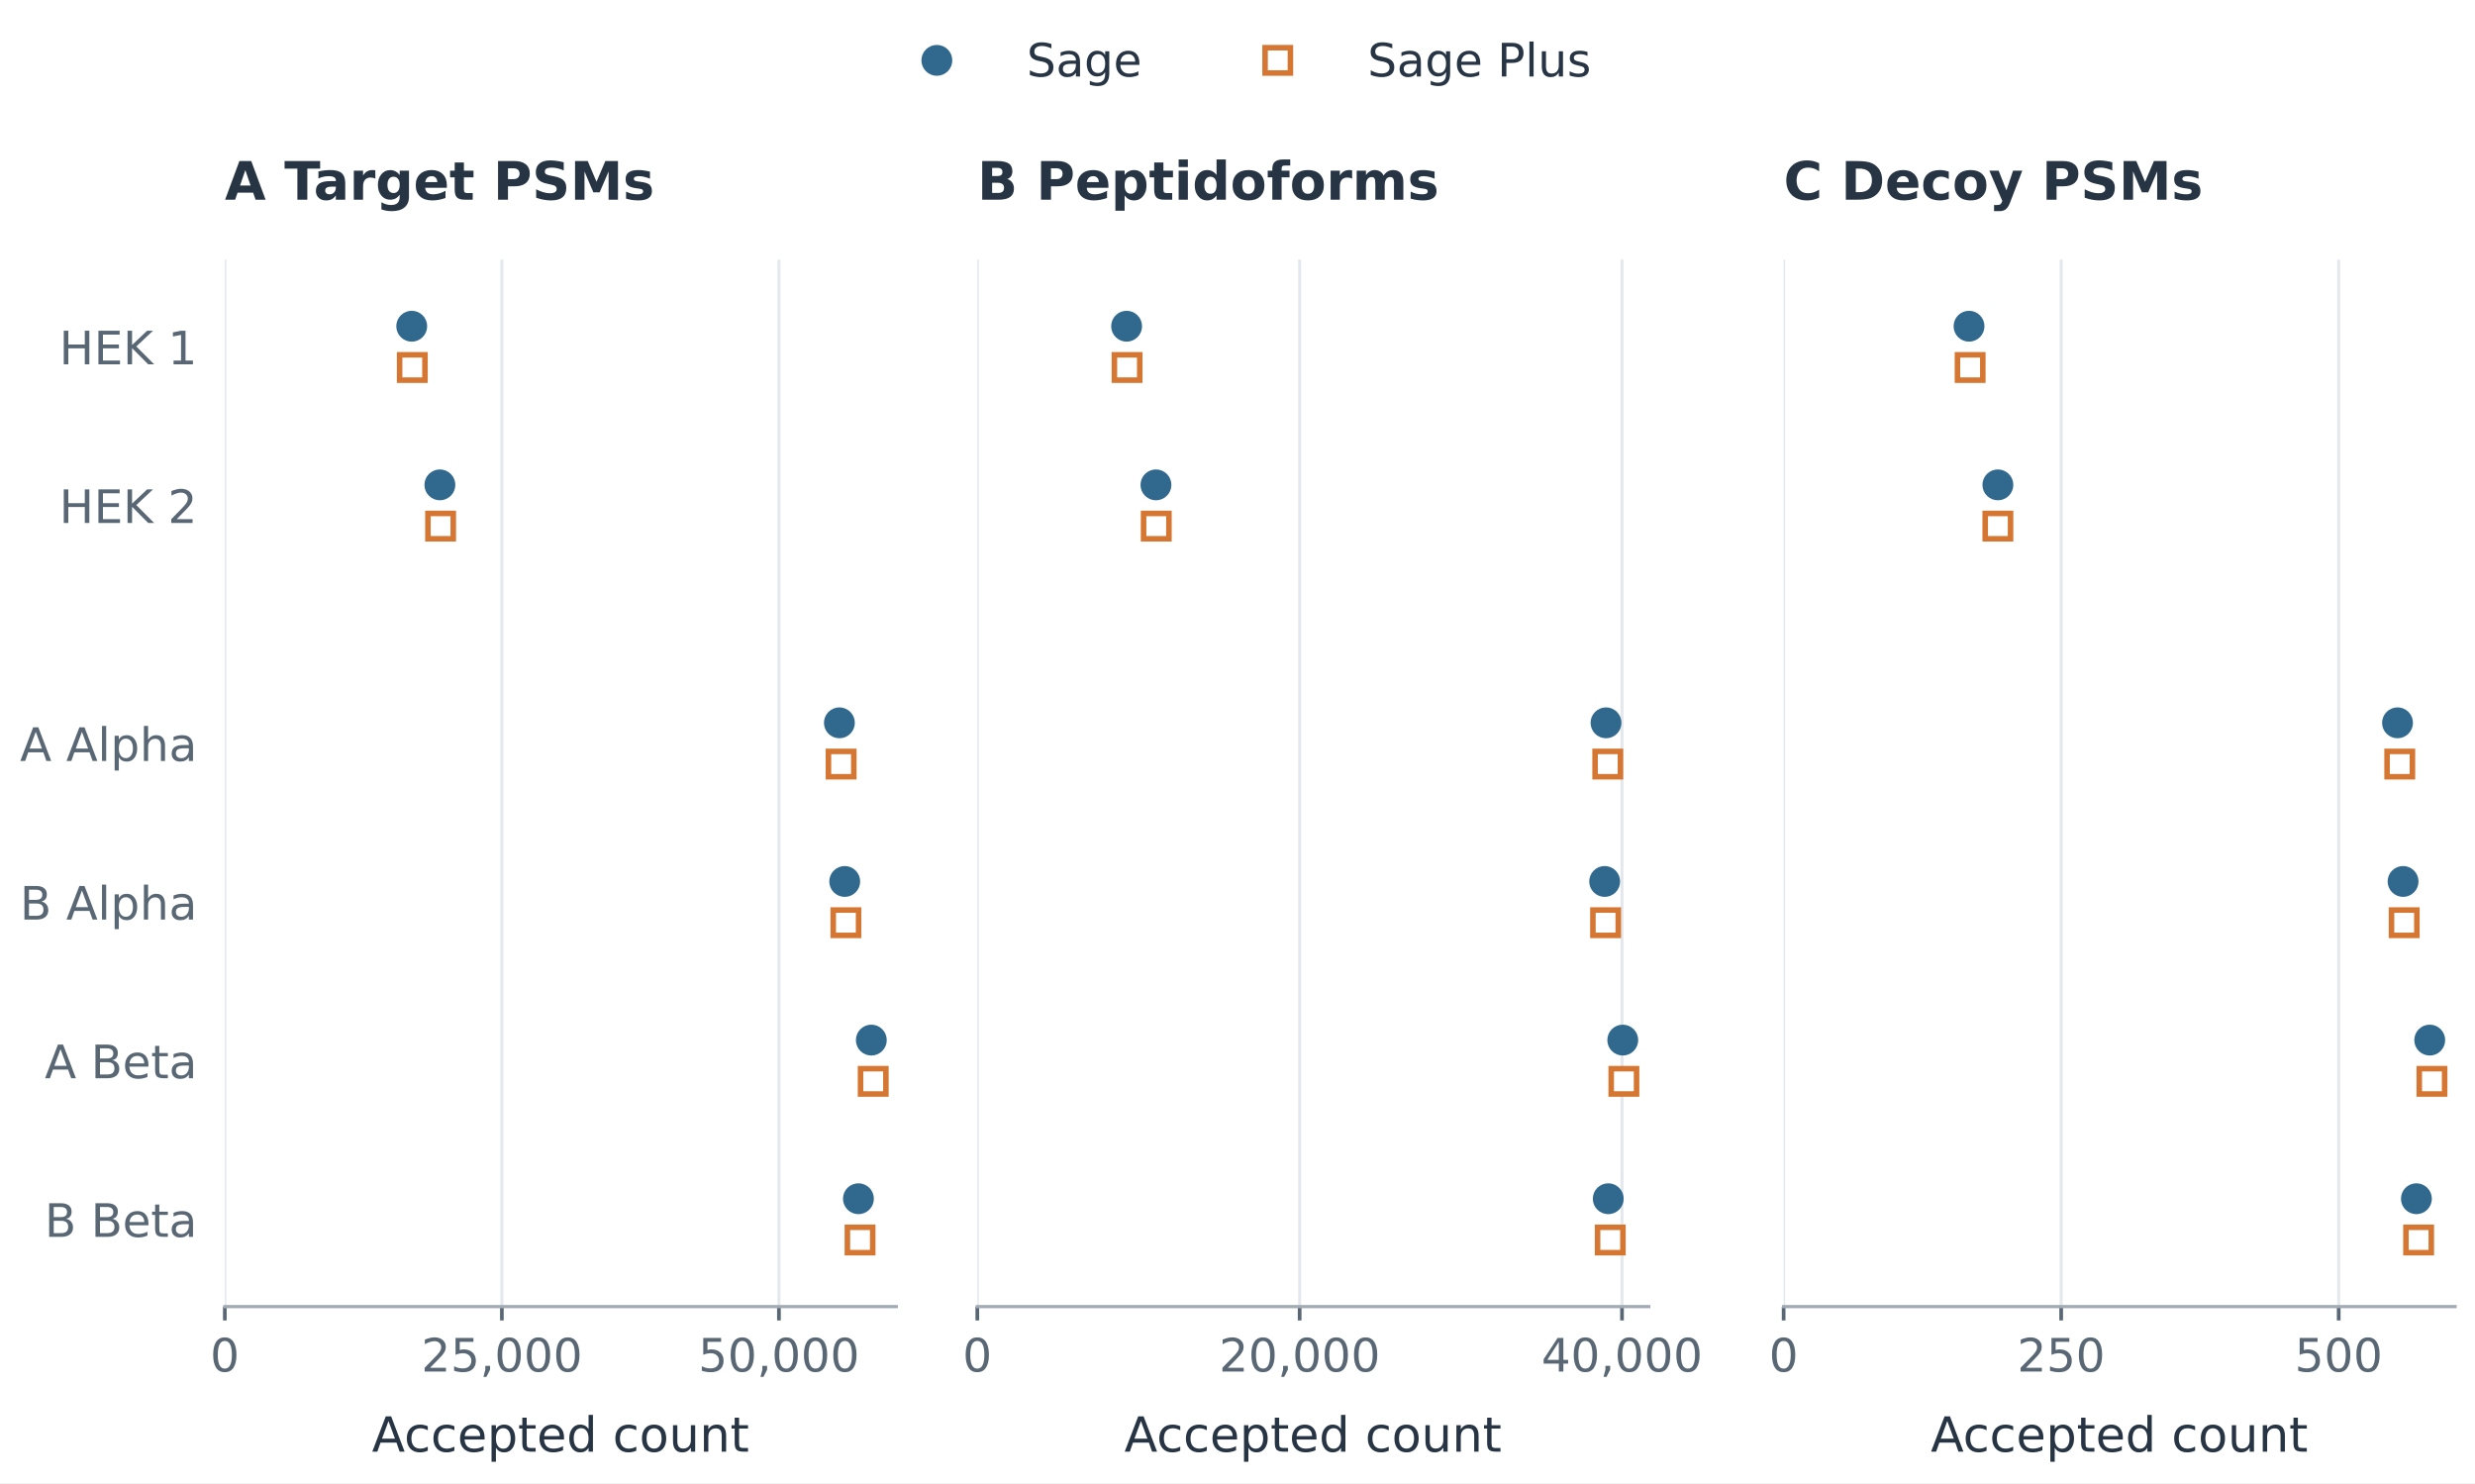
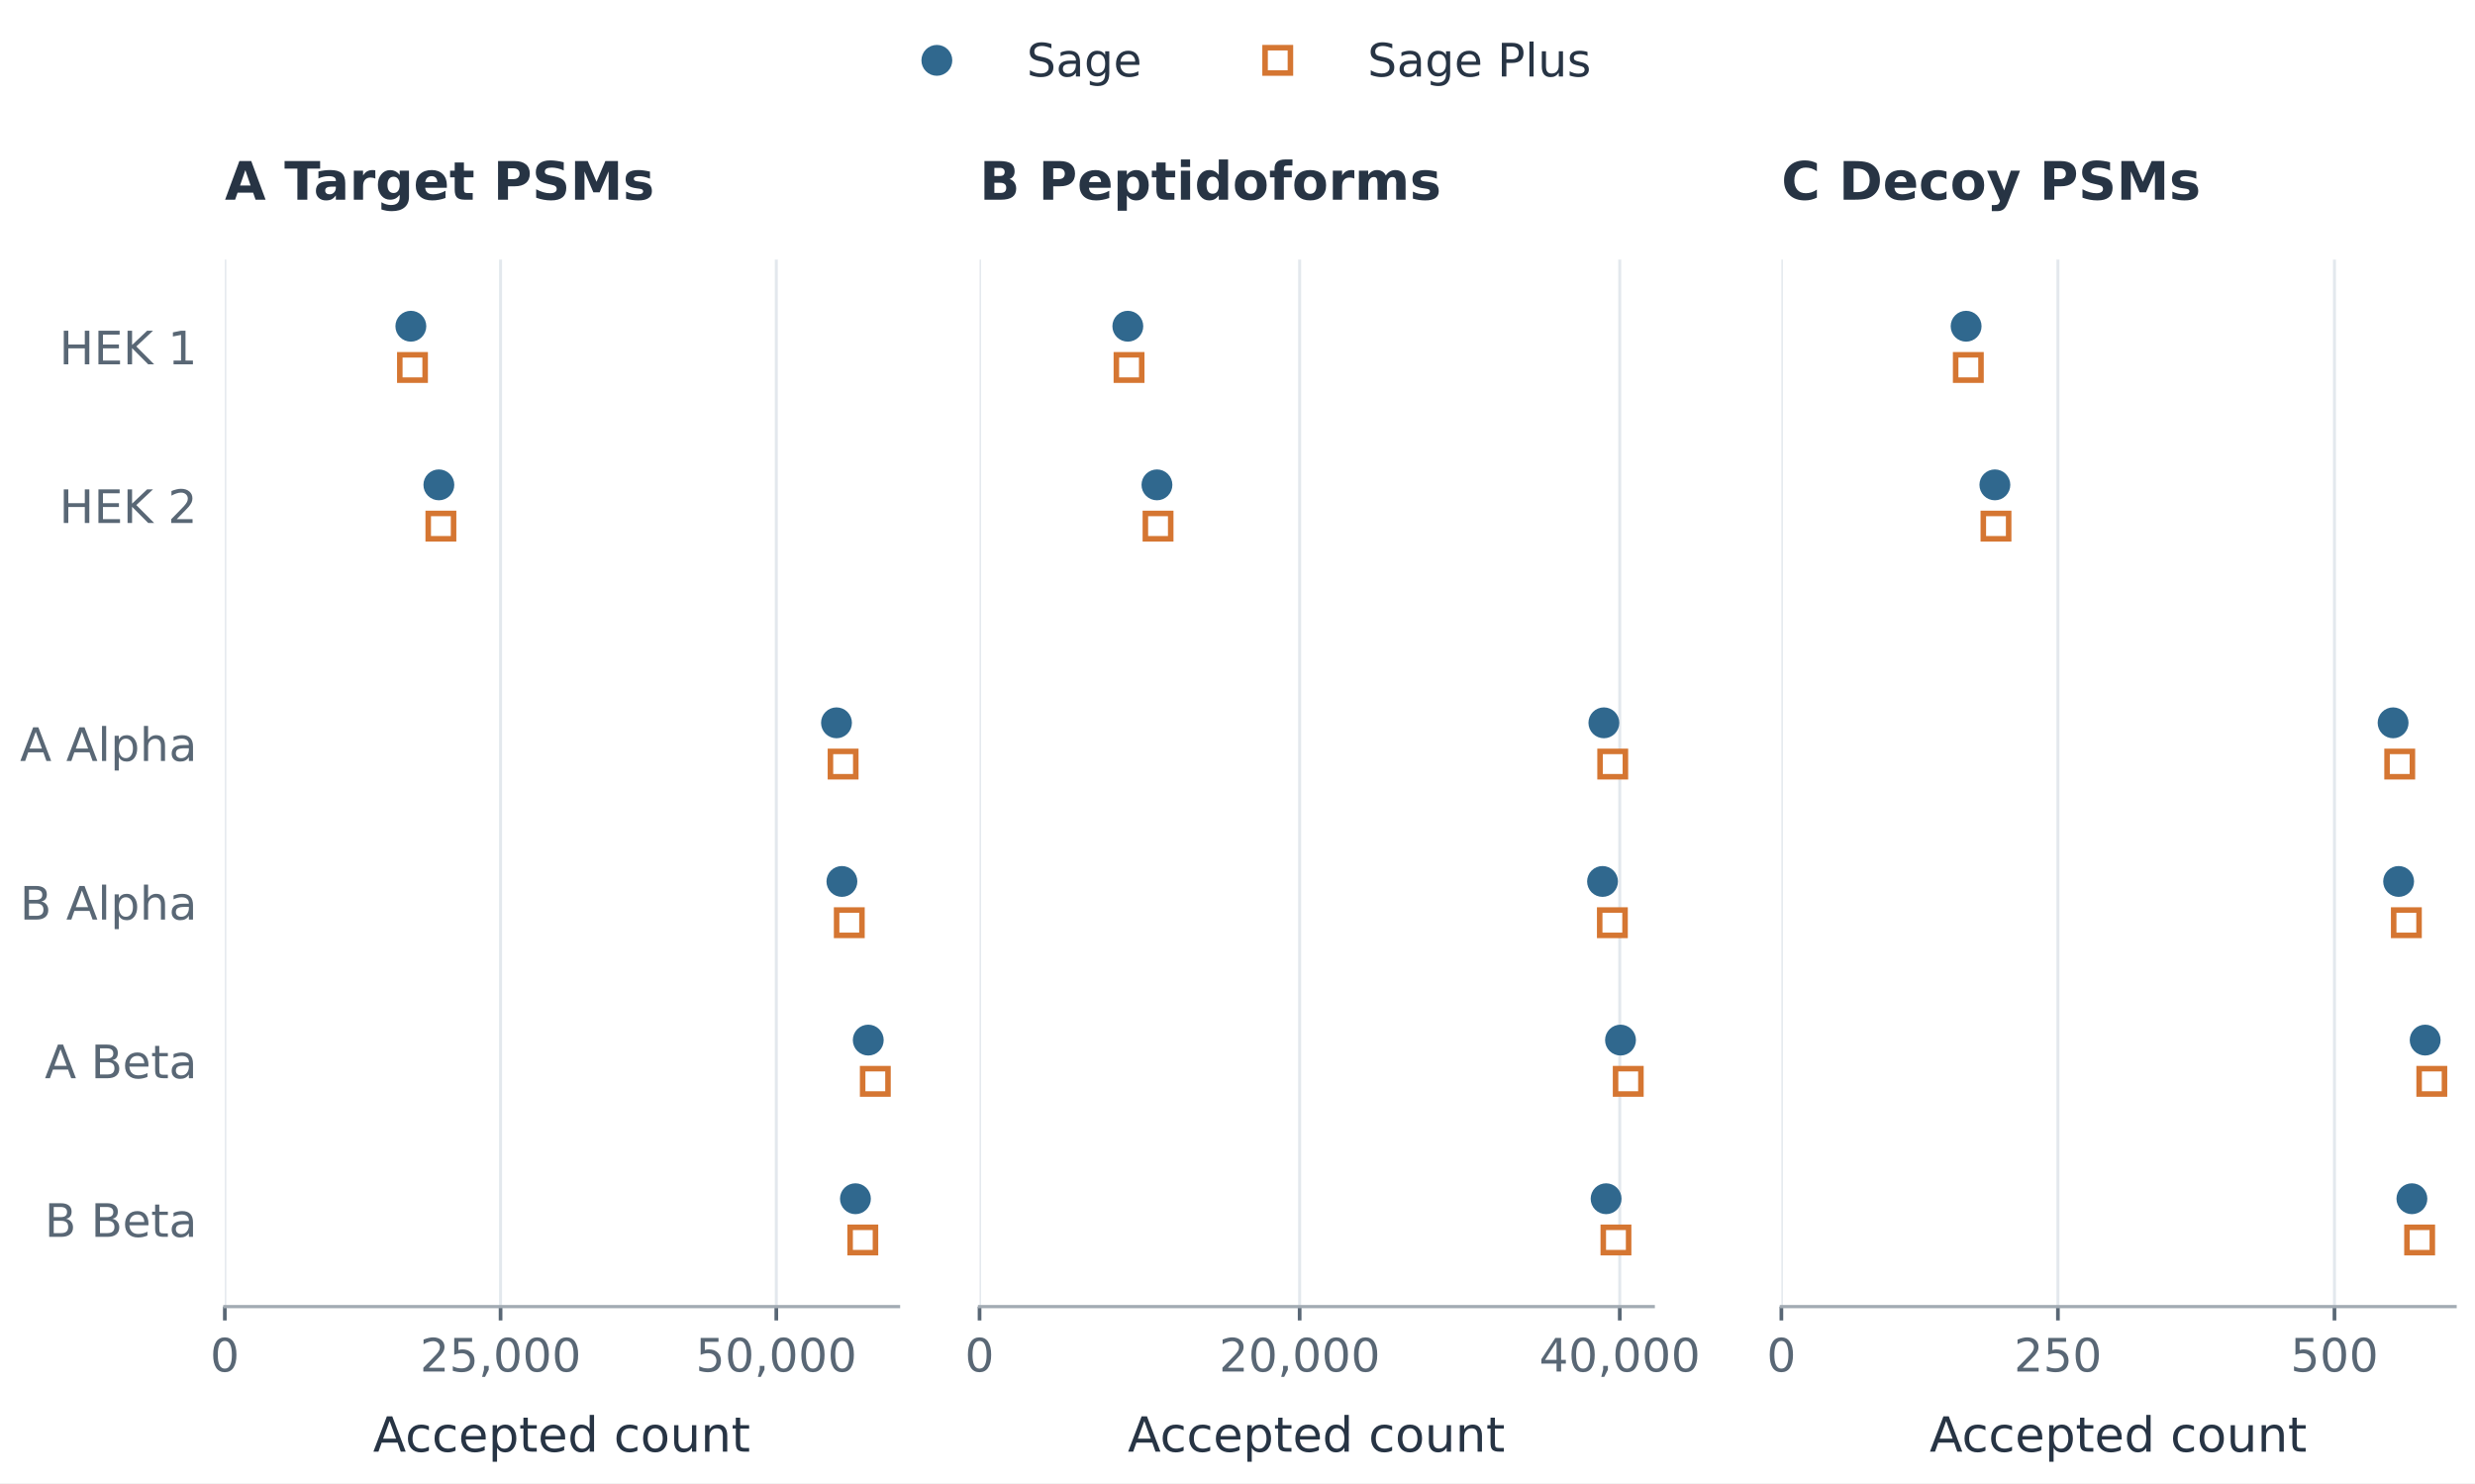
<svg xmlns="http://www.w3.org/2000/svg" xmlns:xlink="http://www.w3.org/1999/xlink" width="537.12pt" height="321.88pt" viewBox="0 0 537.12 321.88" version="1.1">
  <defs>
    <style type="text/css">*{stroke-linejoin: round; stroke-linecap: butt}</style>
  </defs>
  <g id="figure_1">
    <g id="patch_1">
      <path d="M 0 321.88  L 537.12 321.88  L 537.12 0  L 0 0  z " style="fill: #ffffff" />
    </g>
    <g id="axes_1">
      <g id="patch_2">
-         <path d="M 48.792 283.559  L 194.51 283.559  L 194.51 56.339  L 48.792 56.339  z " style="fill: #ffffff" />
+         <path d="M 48.792 283.559  L 194.999 283.559  L 194.999 56.339  L 48.792 56.339  z " style="fill: #ffffff" />
      </g>
      <g id="matplotlib.axis_1">
        <g id="xtick_1">
          <g id="line2d_1">
-             <path d="M 48.792 283.559  L 48.792 56.339  " clip-path="url(#p6afa63546a)" style="fill: none; stroke: #e3e8ed; stroke-width: 0.65; stroke-linecap: square" />
+             <path d="M 48.792 283.559  L 48.792 56.339  " clip-path="url(#p6bc5e79cb2)" style="fill: none; stroke: #e3e8ed; stroke-width: 0.65; stroke-linecap: square" />
          </g>
          <g id="line2d_2">
            <defs>
              <path id="ma67647b1fe" d="M 0 0  L 0 3  " style="stroke: #596775; stroke-width: 0.8" />
            </defs>
            <g>
              <use xlink:href="#ma67647b1fe" x="48.792" y="283.559" style="fill: #596775; stroke: #596775; stroke-width: 0.8" />
            </g>
          </g>
          <g id="text_1">
            <text style="font-size: 10px; font-family: 'DejaVu Sans'; text-anchor: middle; fill: #596775" x="48.792" y="297.657" transform="rotate(-0 48.79187 297.6568)">0</text>
          </g>
        </g>
        <g id="xtick_2">
          <g id="line2d_3">
-             <path d="M 108.917 283.559  L 108.917 56.339  " clip-path="url(#p6afa63546a)" style="fill: none; stroke: #e3e8ed; stroke-width: 0.65; stroke-linecap: square" />
+             <path d="M 108.632 283.559  L 108.632 56.339  " clip-path="url(#p6bc5e79cb2)" style="fill: none; stroke: #e3e8ed; stroke-width: 0.65; stroke-linecap: square" />
          </g>
          <g id="line2d_4">
            <g>
-               <use xlink:href="#ma67647b1fe" x="108.917" y="283.559" style="fill: #596775; stroke: #596775; stroke-width: 0.8" />
+               <use xlink:href="#ma67647b1fe" x="108.632" y="283.559" style="fill: #596775; stroke: #596775; stroke-width: 0.8" />
            </g>
          </g>
          <g id="text_2">
-             <text style="font-size: 10px; font-family: 'DejaVu Sans'; text-anchor: middle; fill: #596775" x="108.917" y="297.657" transform="rotate(-0 108.9166 297.6568)">25,000</text>
+             <text style="font-size: 10px; font-family: 'DejaVu Sans'; text-anchor: middle; fill: #596775" x="108.632" y="297.657" transform="rotate(-0 108.6318 297.6568)">25,000</text>
          </g>
        </g>
        <g id="xtick_3">
          <g id="line2d_5">
-             <path d="M 169.041 283.559  L 169.041 56.339  " clip-path="url(#p6afa63546a)" style="fill: none; stroke: #e3e8ed; stroke-width: 0.65; stroke-linecap: square" />
+             <path d="M 168.472 283.559  L 168.472 56.339  " clip-path="url(#p6bc5e79cb2)" style="fill: none; stroke: #e3e8ed; stroke-width: 0.65; stroke-linecap: square" />
          </g>
          <g id="line2d_6">
            <g>
-               <use xlink:href="#ma67647b1fe" x="169.041" y="283.559" style="fill: #596775; stroke: #596775; stroke-width: 0.8" />
+               <use xlink:href="#ma67647b1fe" x="168.472" y="283.559" style="fill: #596775; stroke: #596775; stroke-width: 0.8" />
            </g>
          </g>
          <g id="text_3">
-             <text style="font-size: 10px; font-family: 'DejaVu Sans'; text-anchor: middle; fill: #596775" x="169.041" y="297.657" transform="rotate(-0 169.0413 297.6568)">50,000</text>
+             <text style="font-size: 10px; font-family: 'DejaVu Sans'; text-anchor: middle; fill: #596775" x="168.472" y="297.657" transform="rotate(-0 168.4717 297.6568)">50,000</text>
          </g>
        </g>
        <g id="text_4">
-           <text style="font-size: 10.5px; font-family: 'DejaVu Sans'; text-anchor: middle; fill: #273444" x="121.651" y="315.038" transform="rotate(-0 121.6511 315.0375)">Accepted count</text>
+           <text style="font-size: 10.5px; font-family: 'DejaVu Sans'; text-anchor: middle; fill: #273444" x="121.895" y="315.038" transform="rotate(-0 121.8954 315.0375)">Accepted count</text>
        </g>
      </g>
      <g id="matplotlib.axis_2">
        <g id="ytick_1">
          <g id="line2d_7" />
          <g id="text_5">
            <text style="font-size: 10px; font-family: 'DejaVu Sans'; text-anchor: end; fill: #596775" x="42.792" y="79.073" transform="rotate(-0 42.79187 79.07283)">HEK 1</text>
          </g>
        </g>
        <g id="ytick_2">
          <g id="line2d_8" />
          <g id="text_6">
            <text style="font-size: 10px; font-family: 'DejaVu Sans'; text-anchor: end; fill: #596775" x="42.792" y="113.5" transform="rotate(-0 42.79187 113.5001)">HEK 2</text>
          </g>
        </g>
        <g id="ytick_3">
          <g id="line2d_9" />
          <g id="text_7">
            <text style="font-size: 10px; font-family: 'DejaVu Sans'; text-anchor: end; fill: #596775" x="42.792" y="165.141" transform="rotate(-0 42.79187 165.1415)">A Alpha</text>
          </g>
        </g>
        <g id="ytick_4">
          <g id="line2d_10" />
          <g id="text_8">
            <text style="font-size: 10px; font-family: 'DejaVu Sans'; text-anchor: end; fill: #596775" x="42.792" y="199.569" transform="rotate(-0 42.79187 199.5688)">B Alpha</text>
          </g>
        </g>
        <g id="ytick_5">
          <g id="line2d_11" />
          <g id="text_9">
            <text style="font-size: 10px; font-family: 'DejaVu Sans'; text-anchor: end; fill: #596775" x="42.792" y="233.996" transform="rotate(-0 42.79187 233.9957)">A Beta</text>
          </g>
        </g>
        <g id="ytick_6">
          <g id="line2d_12" />
          <g id="text_10">
            <text style="font-size: 10px; font-family: 'DejaVu Sans'; text-anchor: end; fill: #596775" x="42.792" y="268.423" transform="rotate(-0 42.79187 268.423)">B Beta</text>
          </g>
        </g>
      </g>
      <g id="line2d_13">
        <defs>
          <path id="m2ec25e5ec6" d="M 0 2.75  C 0.729 2.75 1.429 2.46 1.945 1.945  C 2.46 1.429 2.75 0.729 2.75 0  C 2.75 -0.729 2.46 -1.429 1.945 -1.945  C 1.429 -2.46 0.729 -2.75 0 -2.75  C -0.729 -2.75 -1.429 -2.46 -1.945 -1.945  C -2.46 -1.429 -2.75 -0.729 -2.75 0  C -2.75 0.729 -2.46 1.429 -1.945 1.945  C -1.429 2.46 -0.729 2.75 0 2.75  z " style="stroke: #30688e; stroke-width: 1.2" />
        </defs>
        <g>
-           <use xlink:href="#m2ec25e5ec6" x="89.354" y="70.798" style="fill: #30688e; stroke: #30688e; stroke-width: 1.2" />
-           <use xlink:href="#m2ec25e5ec6" x="95.463" y="105.226" style="fill: #30688e; stroke: #30688e; stroke-width: 1.2" />
-           <use xlink:href="#m2ec25e5ec6" x="182.165" y="156.867" style="fill: #30688e; stroke: #30688e; stroke-width: 1.2" />
-           <use xlink:href="#m2ec25e5ec6" x="183.32" y="191.294" style="fill: #30688e; stroke: #30688e; stroke-width: 1.2" />
-           <use xlink:href="#m2ec25e5ec6" x="189.092" y="225.721" style="fill: #30688e; stroke: #30688e; stroke-width: 1.2" />
-           <use xlink:href="#m2ec25e5ec6" x="186.295" y="260.149" style="fill: #30688e; stroke: #30688e; stroke-width: 1.2" />
+           <use xlink:href="#m2ec25e5ec6" x="89.162" y="70.798" style="fill: #30688e; stroke: #30688e; stroke-width: 1.2" />
+           <use xlink:href="#m2ec25e5ec6" x="95.242" y="105.226" style="fill: #30688e; stroke: #30688e; stroke-width: 1.2" />
+           <use xlink:href="#m2ec25e5ec6" x="181.534" y="156.867" style="fill: #30688e; stroke: #30688e; stroke-width: 1.2" />
+           <use xlink:href="#m2ec25e5ec6" x="182.709" y="191.294" style="fill: #30688e; stroke: #30688e; stroke-width: 1.2" />
+           <use xlink:href="#m2ec25e5ec6" x="188.427" y="225.721" style="fill: #30688e; stroke: #30688e; stroke-width: 1.2" />
+           <use xlink:href="#m2ec25e5ec6" x="185.643" y="260.149" style="fill: #30688e; stroke: #30688e; stroke-width: 1.2" />
        </g>
      </g>
      <g id="line2d_14">
        <defs>
          <path id="m84e4012bae" d="M -2.75 2.75  L 2.75 2.75  L 2.75 -2.75  L -2.75 -2.75  z " style="stroke: #d57632; stroke-width: 1.2; stroke-linejoin: miter" />
        </defs>
        <g>
-           <use xlink:href="#m84e4012bae" x="89.477" y="79.75" style="fill: #ffffff; stroke: #d57632; stroke-width: 1.2; stroke-linejoin: miter" />
-           <use xlink:href="#m84e4012bae" x="95.619" y="114.177" style="fill: #ffffff; stroke: #d57632; stroke-width: 1.2; stroke-linejoin: miter" />
-           <use xlink:href="#m84e4012bae" x="182.538" y="165.818" style="fill: #ffffff; stroke: #d57632; stroke-width: 1.2; stroke-linejoin: miter" />
-           <use xlink:href="#m84e4012bae" x="183.577" y="200.245" style="fill: #ffffff; stroke: #d57632; stroke-width: 1.2; stroke-linejoin: miter" />
-           <use xlink:href="#m84e4012bae" x="189.503" y="234.672" style="fill: #ffffff; stroke: #d57632; stroke-width: 1.2; stroke-linejoin: miter" />
-           <use xlink:href="#m84e4012bae" x="186.648" y="269.1" style="fill: #ffffff; stroke: #d57632; stroke-width: 1.2; stroke-linejoin: miter" />
+           <use xlink:href="#m84e4012bae" x="89.514" y="79.75" style="fill: #ffffff; stroke: #d57632; stroke-width: 1.2; stroke-linejoin: miter" />
+           <use xlink:href="#m84e4012bae" x="95.682" y="114.177" style="fill: #ffffff; stroke: #d57632; stroke-width: 1.2; stroke-linejoin: miter" />
+           <use xlink:href="#m84e4012bae" x="182.97" y="165.818" style="fill: #ffffff; stroke: #d57632; stroke-width: 1.2; stroke-linejoin: miter" />
+           <use xlink:href="#m84e4012bae" x="184.31" y="200.245" style="fill: #ffffff; stroke: #d57632; stroke-width: 1.2; stroke-linejoin: miter" />
+           <use xlink:href="#m84e4012bae" x="189.959" y="234.672" style="fill: #ffffff; stroke: #d57632; stroke-width: 1.2; stroke-linejoin: miter" />
+           <use xlink:href="#m84e4012bae" x="187.242" y="269.1" style="fill: #ffffff; stroke: #d57632; stroke-width: 1.2; stroke-linejoin: miter" />
        </g>
      </g>
      <g id="patch_3">
-         <path d="M 48.792 283.559  L 194.51 283.559  " style="fill: none; stroke: #a2abb3; stroke-width: 0.7; stroke-linejoin: miter; stroke-linecap: square" />
+         <path d="M 48.792 283.559  L 194.999 283.559  " style="fill: none; stroke: #a2abb3; stroke-width: 0.7; stroke-linejoin: miter; stroke-linecap: square" />
      </g>
      <g id="text_11">
        <text style="font-weight: 700; font-size: 11.5px; font-family: 'DejaVu Sans'; text-anchor: start; fill: #273444" x="48.792" y="43.339" transform="rotate(-0 48.79187 43.33898)">A  Target PSMs</text>
      </g>
    </g>
    <g id="axes_2">
      <g id="patch_4">
-         <path d="M 212.092 283.559  L 357.81 283.559  L 357.81 56.339  L 212.092 56.339  z " style="fill: #ffffff" />
+         <path d="M 212.58 283.559  L 358.787 283.559  L 358.787 56.339  L 212.58 56.339  z " style="fill: #ffffff" />
      </g>
      <g id="matplotlib.axis_3">
        <g id="xtick_4">
          <g id="line2d_15">
-             <path d="M 212.092 283.559  L 212.092 56.339  " clip-path="url(#p1c824b724b)" style="fill: none; stroke: #e3e8ed; stroke-width: 0.65; stroke-linecap: square" />
+             <path d="M 212.58 283.559  L 212.58 56.339  " clip-path="url(#p3353b389f6)" style="fill: none; stroke: #e3e8ed; stroke-width: 0.65; stroke-linecap: square" />
          </g>
          <g id="line2d_16">
            <g>
-               <use xlink:href="#ma67647b1fe" x="212.092" y="283.559" style="fill: #596775; stroke: #596775; stroke-width: 0.8" />
+               <use xlink:href="#ma67647b1fe" x="212.58" y="283.559" style="fill: #596775; stroke: #596775; stroke-width: 0.8" />
            </g>
          </g>
          <g id="text_12">
-             <text style="font-size: 10px; font-family: 'DejaVu Sans'; text-anchor: middle; fill: #596775" x="212.092" y="297.657" transform="rotate(-0 212.0916 297.6568)">0</text>
+             <text style="font-size: 10px; font-family: 'DejaVu Sans'; text-anchor: middle; fill: #596775" x="212.58" y="297.657" transform="rotate(-0 212.5802 297.6568)">0</text>
          </g>
        </g>
        <g id="xtick_5">
          <g id="line2d_17">
-             <path d="M 282.048 283.559  L 282.048 56.339  " clip-path="url(#p1c824b724b)" style="fill: none; stroke: #e3e8ed; stroke-width: 0.65; stroke-linecap: square" />
+             <path d="M 282.048 283.559  L 282.048 56.339  " clip-path="url(#p3353b389f6)" style="fill: none; stroke: #e3e8ed; stroke-width: 0.65; stroke-linecap: square" />
          </g>
          <g id="line2d_18">
            <g>
              <use xlink:href="#ma67647b1fe" x="282.048" y="283.559" style="fill: #596775; stroke: #596775; stroke-width: 0.8" />
            </g>
          </g>
          <g id="text_13">
-             <text style="font-size: 10px; font-family: 'DejaVu Sans'; text-anchor: middle; fill: #596775" x="282.048" y="297.657" transform="rotate(-0 282.0483 297.6568)">20,000</text>
+             <text style="font-size: 10px; font-family: 'DejaVu Sans'; text-anchor: middle; fill: #596775" x="282.048" y="297.657" transform="rotate(-0 282.0482 297.6568)">20,000</text>
          </g>
        </g>
        <g id="xtick_6">
          <g id="line2d_19">
-             <path d="M 352.005 283.559  L 352.005 56.339  " clip-path="url(#p1c824b724b)" style="fill: none; stroke: #e3e8ed; stroke-width: 0.65; stroke-linecap: square" />
+             <path d="M 351.516 283.559  L 351.516 56.339  " clip-path="url(#p3353b389f6)" style="fill: none; stroke: #e3e8ed; stroke-width: 0.65; stroke-linecap: square" />
          </g>
          <g id="line2d_20">
            <g>
-               <use xlink:href="#ma67647b1fe" x="352.005" y="283.559" style="fill: #596775; stroke: #596775; stroke-width: 0.8" />
+               <use xlink:href="#ma67647b1fe" x="351.516" y="283.559" style="fill: #596775; stroke: #596775; stroke-width: 0.8" />
            </g>
          </g>
          <g id="text_14">
-             <text style="font-size: 10px; font-family: 'DejaVu Sans'; text-anchor: middle; fill: #596775" x="352.005" y="297.657" transform="rotate(-0 352.0049 297.6568)">40,000</text>
+             <text style="font-size: 10px; font-family: 'DejaVu Sans'; text-anchor: middle; fill: #596775" x="351.516" y="297.657" transform="rotate(-0 351.5163 297.6568)">40,000</text>
          </g>
        </g>
        <g id="text_15">
-           <text style="font-size: 10.5px; font-family: 'DejaVu Sans'; text-anchor: middle; fill: #273444" x="284.951" y="315.038" transform="rotate(-0 284.9508 315.0375)">Accepted count</text>
+           <text style="font-size: 10.5px; font-family: 'DejaVu Sans'; text-anchor: middle; fill: #273444" x="285.684" y="315.038" transform="rotate(-0 285.6837 315.0375)">Accepted count</text>
        </g>
      </g>
      <g id="matplotlib.axis_4">
        <g id="ytick_7">
          <g id="line2d_21" />
        </g>
        <g id="ytick_8">
          <g id="line2d_22" />
        </g>
        <g id="ytick_9">
          <g id="line2d_23" />
        </g>
        <g id="ytick_10">
          <g id="line2d_24" />
        </g>
        <g id="ytick_11">
          <g id="line2d_25" />
        </g>
        <g id="ytick_12">
          <g id="line2d_26" />
        </g>
      </g>
      <g id="line2d_27">
        <g>
-           <use xlink:href="#m2ec25e5ec6" x="244.496" y="70.798" style="fill: #30688e; stroke: #30688e; stroke-width: 1.2" />
-           <use xlink:href="#m2ec25e5ec6" x="250.862" y="105.226" style="fill: #30688e; stroke: #30688e; stroke-width: 1.2" />
-           <use xlink:href="#m2ec25e5ec6" x="348.535" y="156.867" style="fill: #30688e; stroke: #30688e; stroke-width: 1.2" />
-           <use xlink:href="#m2ec25e5ec6" x="348.245" y="191.294" style="fill: #30688e; stroke: #30688e; stroke-width: 1.2" />
-           <use xlink:href="#m2ec25e5ec6" x="352.169" y="225.721" style="fill: #30688e; stroke: #30688e; stroke-width: 1.2" />
-           <use xlink:href="#m2ec25e5ec6" x="349.021" y="260.149" style="fill: #30688e; stroke: #30688e; stroke-width: 1.2" />
+           <use xlink:href="#m2ec25e5ec6" x="244.758" y="70.798" style="fill: #30688e; stroke: #30688e; stroke-width: 1.2" />
+           <use xlink:href="#m2ec25e5ec6" x="251.079" y="105.226" style="fill: #30688e; stroke: #30688e; stroke-width: 1.2" />
+           <use xlink:href="#m2ec25e5ec6" x="348.071" y="156.867" style="fill: #30688e; stroke: #30688e; stroke-width: 1.2" />
+           <use xlink:href="#m2ec25e5ec6" x="347.779" y="191.294" style="fill: #30688e; stroke: #30688e; stroke-width: 1.2" />
+           <use xlink:href="#m2ec25e5ec6" x="351.68" y="225.721" style="fill: #30688e; stroke: #30688e; stroke-width: 1.2" />
+           <use xlink:href="#m2ec25e5ec6" x="348.554" y="260.149" style="fill: #30688e; stroke: #30688e; stroke-width: 1.2" />
        </g>
      </g>
      <g id="line2d_28">
        <g>
-           <use xlink:href="#m84e4012bae" x="244.597" y="79.75" style="fill: #ffffff; stroke: #d57632; stroke-width: 1.2; stroke-linejoin: miter" />
-           <use xlink:href="#m84e4012bae" x="250.928" y="114.177" style="fill: #ffffff; stroke: #d57632; stroke-width: 1.2; stroke-linejoin: miter" />
-           <use xlink:href="#m84e4012bae" x="348.916" y="165.818" style="fill: #ffffff; stroke: #d57632; stroke-width: 1.2; stroke-linejoin: miter" />
-           <use xlink:href="#m84e4012bae" x="348.444" y="200.245" style="fill: #ffffff; stroke: #d57632; stroke-width: 1.2; stroke-linejoin: miter" />
-           <use xlink:href="#m84e4012bae" x="352.414" y="234.672" style="fill: #ffffff; stroke: #d57632; stroke-width: 1.2; stroke-linejoin: miter" />
-           <use xlink:href="#m84e4012bae" x="349.455" y="269.1" style="fill: #ffffff; stroke: #d57632; stroke-width: 1.2; stroke-linejoin: miter" />
+           <use xlink:href="#m84e4012bae" x="245.022" y="79.75" style="fill: #ffffff; stroke: #d57632; stroke-width: 1.2; stroke-linejoin: miter" />
+           <use xlink:href="#m84e4012bae" x="251.316" y="114.177" style="fill: #ffffff; stroke: #d57632; stroke-width: 1.2; stroke-linejoin: miter" />
+           <use xlink:href="#m84e4012bae" x="349.991" y="165.818" style="fill: #ffffff; stroke: #d57632; stroke-width: 1.2; stroke-linejoin: miter" />
+           <use xlink:href="#m84e4012bae" x="349.915" y="200.245" style="fill: #ffffff; stroke: #d57632; stroke-width: 1.2; stroke-linejoin: miter" />
+           <use xlink:href="#m84e4012bae" x="353.357" y="234.672" style="fill: #ffffff; stroke: #d57632; stroke-width: 1.2; stroke-linejoin: miter" />
+           <use xlink:href="#m84e4012bae" x="350.69" y="269.1" style="fill: #ffffff; stroke: #d57632; stroke-width: 1.2; stroke-linejoin: miter" />
        </g>
      </g>
      <g id="patch_5">
-         <path d="M 212.092 283.559  L 357.81 283.559  " style="fill: none; stroke: #a2abb3; stroke-width: 0.7; stroke-linejoin: miter; stroke-linecap: square" />
+         <path d="M 212.58 283.559  L 358.787 283.559  " style="fill: none; stroke: #a2abb3; stroke-width: 0.7; stroke-linejoin: miter; stroke-linecap: square" />
      </g>
      <g id="text_16">
-         <text style="font-weight: 700; font-size: 11.5px; font-family: 'DejaVu Sans'; text-anchor: start; fill: #273444" x="212.092" y="43.339" transform="rotate(-0 212.0916 43.33898)">B  Peptidoforms</text>
+         <text style="font-weight: 700; font-size: 11.5px; font-family: 'DejaVu Sans'; text-anchor: start; fill: #273444" x="212.58" y="43.339" transform="rotate(-0 212.5802 43.33898)">B  Peptidoforms</text>
      </g>
    </g>
    <g id="axes_3">
      <g id="patch_6">
-         <path d="M 387.082 283.559  L 532.8 283.559  L 532.8 56.339  L 387.082 56.339  z " style="fill: #ffffff" />
+         <path d="M 386.593 283.559  L 532.8 283.559  L 532.8 56.339  L 386.593 56.339  z " style="fill: #ffffff" />
      </g>
      <g id="matplotlib.axis_5">
        <g id="xtick_7">
          <g id="line2d_29">
-             <path d="M 387.082 283.559  L 387.082 56.339  " clip-path="url(#p5076cde657)" style="fill: none; stroke: #e3e8ed; stroke-width: 0.65; stroke-linecap: square" />
+             <path d="M 386.593 283.559  L 386.593 56.339  " clip-path="url(#p016cf90b1b)" style="fill: none; stroke: #e3e8ed; stroke-width: 0.65; stroke-linecap: square" />
          </g>
          <g id="line2d_30">
            <g>
-               <use xlink:href="#ma67647b1fe" x="387.082" y="283.559" style="fill: #596775; stroke: #596775; stroke-width: 0.8" />
+               <use xlink:href="#ma67647b1fe" x="386.593" y="283.559" style="fill: #596775; stroke: #596775; stroke-width: 0.8" />
            </g>
          </g>
          <g id="text_17">
-             <text style="font-size: 10px; font-family: 'DejaVu Sans'; text-anchor: middle; fill: #596775" x="387.082" y="297.657" transform="rotate(-0 387.0815 297.6568)">0</text>
+             <text style="font-size: 10px; font-family: 'DejaVu Sans'; text-anchor: middle; fill: #596775" x="386.593" y="297.657" transform="rotate(-0 386.593 297.6568)">0</text>
          </g>
        </g>
        <g id="xtick_8">
          <g id="line2d_31">
-             <path d="M 447.311 283.559  L 447.311 56.339  " clip-path="url(#p5076cde657)" style="fill: none; stroke: #e3e8ed; stroke-width: 0.65; stroke-linecap: square" />
+             <path d="M 446.607 283.559  L 446.607 56.339  " clip-path="url(#p016cf90b1b)" style="fill: none; stroke: #e3e8ed; stroke-width: 0.65; stroke-linecap: square" />
          </g>
          <g id="line2d_32">
            <g>
-               <use xlink:href="#ma67647b1fe" x="447.311" y="283.559" style="fill: #596775; stroke: #596775; stroke-width: 0.8" />
+               <use xlink:href="#ma67647b1fe" x="446.607" y="283.559" style="fill: #596775; stroke: #596775; stroke-width: 0.8" />
            </g>
          </g>
          <g id="text_18">
-             <text style="font-size: 10px; font-family: 'DejaVu Sans'; text-anchor: middle; fill: #596775" x="447.311" y="297.657" transform="rotate(-0 447.3107 297.6568)">250</text>
+             <text style="font-size: 10px; font-family: 'DejaVu Sans'; text-anchor: middle; fill: #596775" x="446.607" y="297.657" transform="rotate(-0 446.6073 297.6568)">250</text>
          </g>
        </g>
        <g id="xtick_9">
          <g id="line2d_33">
-             <path d="M 507.54 283.559  L 507.54 56.339  " clip-path="url(#p5076cde657)" style="fill: none; stroke: #e3e8ed; stroke-width: 0.65; stroke-linecap: square" />
+             <path d="M 506.622 283.559  L 506.622 56.339  " clip-path="url(#p016cf90b1b)" style="fill: none; stroke: #e3e8ed; stroke-width: 0.65; stroke-linecap: square" />
          </g>
          <g id="line2d_34">
            <g>
-               <use xlink:href="#ma67647b1fe" x="507.54" y="283.559" style="fill: #596775; stroke: #596775; stroke-width: 0.8" />
+               <use xlink:href="#ma67647b1fe" x="506.622" y="283.559" style="fill: #596775; stroke: #596775; stroke-width: 0.8" />
            </g>
          </g>
          <g id="text_19">
-             <text style="font-size: 10px; font-family: 'DejaVu Sans'; text-anchor: middle; fill: #596775" x="507.54" y="297.657" transform="rotate(-0 507.5399 297.6568)">500</text>
+             <text style="font-size: 10px; font-family: 'DejaVu Sans'; text-anchor: middle; fill: #596775" x="506.622" y="297.657" transform="rotate(-0 506.6217 297.6568)">500</text>
          </g>
        </g>
        <g id="text_20">
-           <text style="font-size: 10.5px; font-family: 'DejaVu Sans'; text-anchor: middle; fill: #273444" x="459.941" y="315.038" transform="rotate(-0 459.9408 315.0375)">Accepted count</text>
+           <text style="font-size: 10.5px; font-family: 'DejaVu Sans'; text-anchor: middle; fill: #273444" x="459.696" y="315.038" transform="rotate(-0 459.6965 315.0375)">Accepted count</text>
        </g>
      </g>
      <g id="matplotlib.axis_6">
        <g id="ytick_13">
          <g id="line2d_35" />
        </g>
        <g id="ytick_14">
          <g id="line2d_36" />
        </g>
        <g id="ytick_15">
          <g id="line2d_37" />
        </g>
        <g id="ytick_16">
          <g id="line2d_38" />
        </g>
        <g id="ytick_17">
          <g id="line2d_39" />
        </g>
        <g id="ytick_18">
          <g id="line2d_40" />
        </g>
      </g>
      <g id="line2d_41">
        <g>
-           <use xlink:href="#m2ec25e5ec6" x="427.315" y="70.798" style="fill: #30688e; stroke: #30688e; stroke-width: 1.2" />
-           <use xlink:href="#m2ec25e5ec6" x="433.578" y="105.226" style="fill: #30688e; stroke: #30688e; stroke-width: 1.2" />
-           <use xlink:href="#m2ec25e5ec6" x="520.308" y="156.867" style="fill: #30688e; stroke: #30688e; stroke-width: 1.2" />
-           <use xlink:href="#m2ec25e5ec6" x="521.513" y="191.294" style="fill: #30688e; stroke: #30688e; stroke-width: 1.2" />
-           <use xlink:href="#m2ec25e5ec6" x="527.295" y="225.721" style="fill: #30688e; stroke: #30688e; stroke-width: 1.2" />
-           <use xlink:href="#m2ec25e5ec6" x="524.404" y="260.149" style="fill: #30688e; stroke: #30688e; stroke-width: 1.2" />
+           <use xlink:href="#m2ec25e5ec6" x="426.683" y="70.798" style="fill: #30688e; stroke: #30688e; stroke-width: 1.2" />
+           <use xlink:href="#m2ec25e5ec6" x="432.924" y="105.226" style="fill: #30688e; stroke: #30688e; stroke-width: 1.2" />
+           <use xlink:href="#m2ec25e5ec6" x="519.345" y="156.867" style="fill: #30688e; stroke: #30688e; stroke-width: 1.2" />
+           <use xlink:href="#m2ec25e5ec6" x="520.545" y="191.294" style="fill: #30688e; stroke: #30688e; stroke-width: 1.2" />
+           <use xlink:href="#m2ec25e5ec6" x="526.306" y="225.721" style="fill: #30688e; stroke: #30688e; stroke-width: 1.2" />
+           <use xlink:href="#m2ec25e5ec6" x="523.426" y="260.149" style="fill: #30688e; stroke: #30688e; stroke-width: 1.2" />
        </g>
      </g>
      <g id="line2d_42">
        <g>
-           <use xlink:href="#m84e4012bae" x="427.556" y="79.75" style="fill: #ffffff; stroke: #d57632; stroke-width: 1.2; stroke-linejoin: miter" />
-           <use xlink:href="#m84e4012bae" x="433.578" y="114.177" style="fill: #ffffff; stroke: #d57632; stroke-width: 1.2; stroke-linejoin: miter" />
-           <use xlink:href="#m84e4012bae" x="520.79" y="165.818" style="fill: #ffffff; stroke: #d57632; stroke-width: 1.2; stroke-linejoin: miter" />
-           <use xlink:href="#m84e4012bae" x="521.754" y="200.245" style="fill: #ffffff; stroke: #d57632; stroke-width: 1.2; stroke-linejoin: miter" />
-           <use xlink:href="#m84e4012bae" x="527.777" y="234.672" style="fill: #ffffff; stroke: #d57632; stroke-width: 1.2; stroke-linejoin: miter" />
-           <use xlink:href="#m84e4012bae" x="524.886" y="269.1" style="fill: #ffffff; stroke: #d57632; stroke-width: 1.2; stroke-linejoin: miter" />
+           <use xlink:href="#m84e4012bae" x="427.163" y="79.75" style="fill: #ffffff; stroke: #d57632; stroke-width: 1.2; stroke-linejoin: miter" />
+           <use xlink:href="#m84e4012bae" x="433.164" y="114.177" style="fill: #ffffff; stroke: #d57632; stroke-width: 1.2; stroke-linejoin: miter" />
+           <use xlink:href="#m84e4012bae" x="520.785" y="165.818" style="fill: #ffffff; stroke: #d57632; stroke-width: 1.2; stroke-linejoin: miter" />
+           <use xlink:href="#m84e4012bae" x="522.225" y="200.245" style="fill: #ffffff; stroke: #d57632; stroke-width: 1.2; stroke-linejoin: miter" />
+           <use xlink:href="#m84e4012bae" x="527.747" y="234.672" style="fill: #ffffff; stroke: #d57632; stroke-width: 1.2; stroke-linejoin: miter" />
+           <use xlink:href="#m84e4012bae" x="525.106" y="269.1" style="fill: #ffffff; stroke: #d57632; stroke-width: 1.2; stroke-linejoin: miter" />
        </g>
      </g>
      <g id="patch_7">
-         <path d="M 387.082 283.559  L 532.8 283.559  " style="fill: none; stroke: #a2abb3; stroke-width: 0.7; stroke-linejoin: miter; stroke-linecap: square" />
+         <path d="M 386.593 283.559  L 532.8 283.559  " style="fill: none; stroke: #a2abb3; stroke-width: 0.7; stroke-linejoin: miter; stroke-linecap: square" />
      </g>
      <g id="text_21">
-         <text style="font-weight: 700; font-size: 11.5px; font-family: 'DejaVu Sans'; text-anchor: start; fill: #273444" x="387.082" y="43.339" transform="rotate(-0 387.0815 43.33898)">C  Decoy PSMs</text>
+         <text style="font-weight: 700; font-size: 11.5px; font-family: 'DejaVu Sans'; text-anchor: start; fill: #273444" x="386.593" y="43.339" transform="rotate(-0 386.593 43.33898)">C  Decoy PSMs</text>
      </g>
    </g>
    <g id="legend_1">
      <g id="line2d_43">
        <g>
          <use xlink:href="#m2ec25e5ec6" x="203.315" y="13.098" style="fill: #30688e; stroke: #30688e; stroke-width: 1.2" />
        </g>
      </g>
      <g id="text_22">
        <text style="font-size: 10px; font-family: 'DejaVu Sans'; text-anchor: start; fill: #273444" x="222.815" y="16.598" transform="rotate(-0 222.8155 16.59844)">Sage</text>
      </g>
      <g id="line2d_44">
        <g>
          <use xlink:href="#m84e4012bae" x="277.294" y="13.098" style="fill: #ffffff; stroke: #d57632; stroke-width: 1.2; stroke-linejoin: miter" />
        </g>
      </g>
      <g id="text_23">
        <text style="font-size: 10px; font-family: 'DejaVu Sans'; text-anchor: start; fill: #273444" x="296.794" y="16.598" transform="rotate(-0 296.7936 16.59844)">Sage Plus</text>
      </g>
    </g>
  </g>
  <defs>
-     <clipPath id="p6afa63546a">
-       <rect x="48.792" y="56.339" width="145.718" height="227.22" />
+     <clipPath id="p6bc5e79cb2">
+       <rect x="48.792" y="56.339" width="146.207" height="227.22" />
    </clipPath>
-     <clipPath id="p1c824b724b">
-       <rect x="212.092" y="56.339" width="145.718" height="227.22" />
+     <clipPath id="p3353b389f6">
+       <rect x="212.58" y="56.339" width="146.207" height="227.22" />
    </clipPath>
-     <clipPath id="p5076cde657">
-       <rect x="387.082" y="56.339" width="145.718" height="227.22" />
+     <clipPath id="p016cf90b1b">
+       <rect x="386.593" y="56.339" width="146.207" height="227.22" />
    </clipPath>
  </defs>
</svg>
